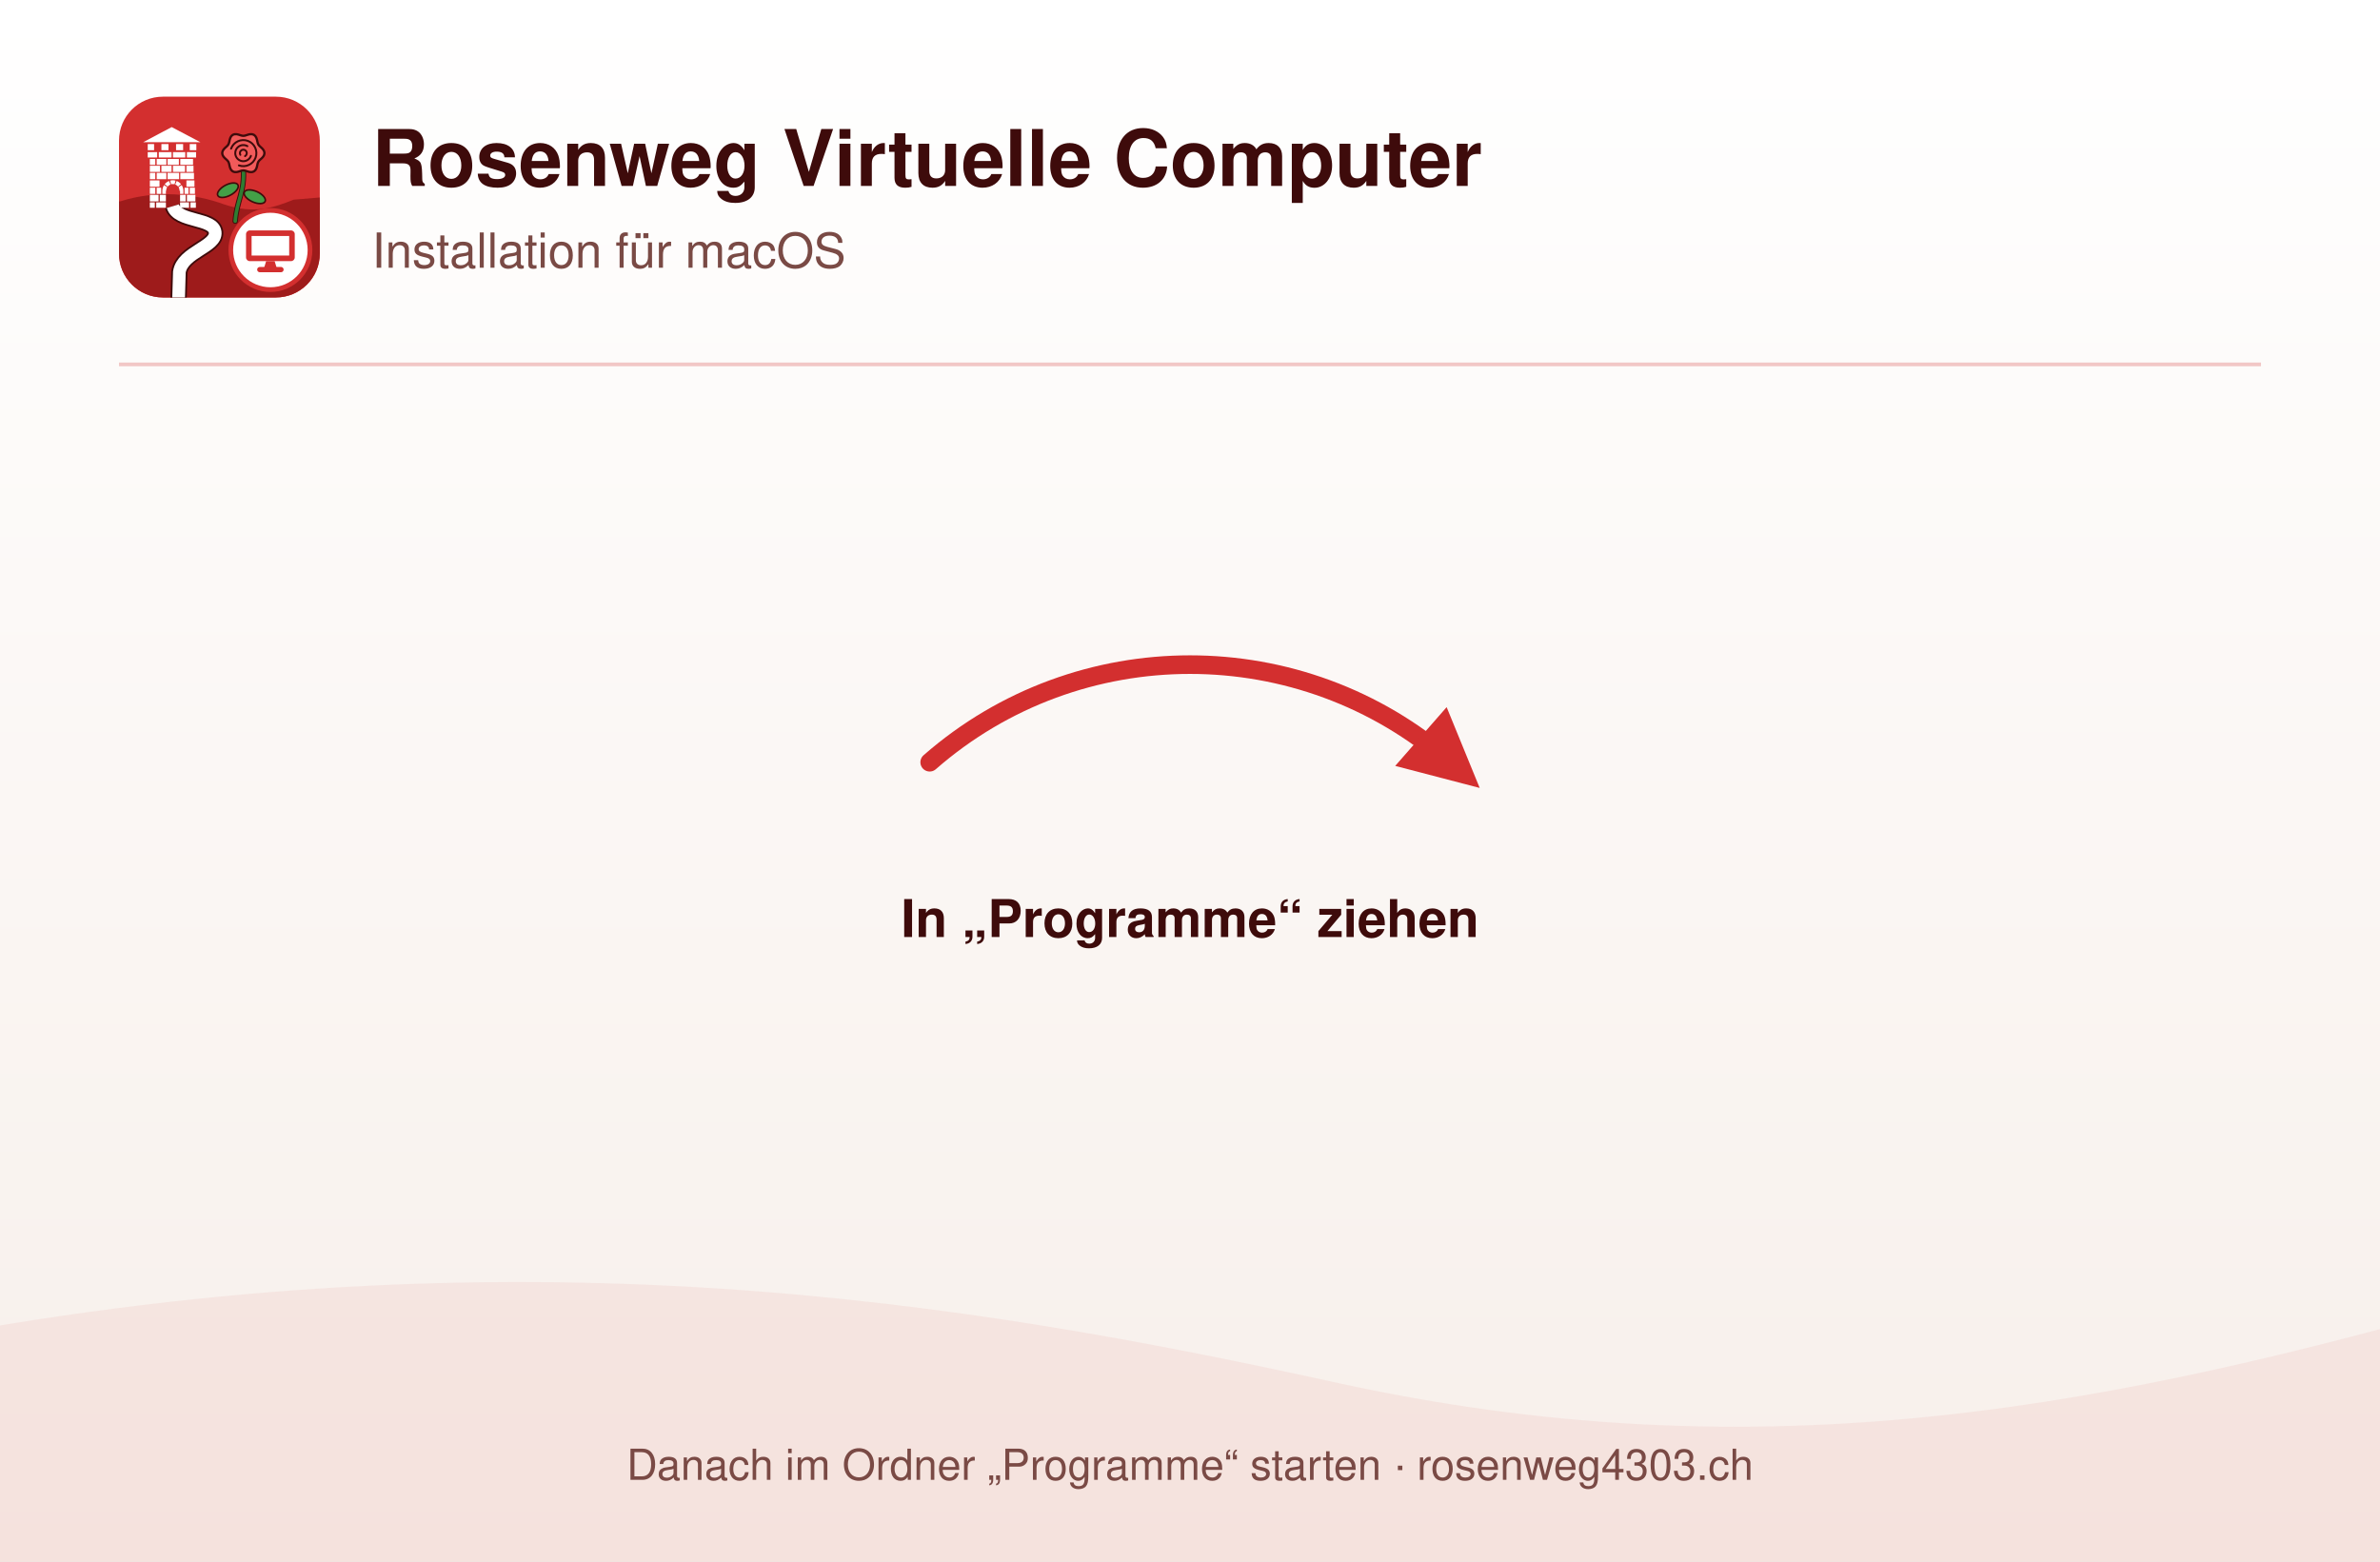
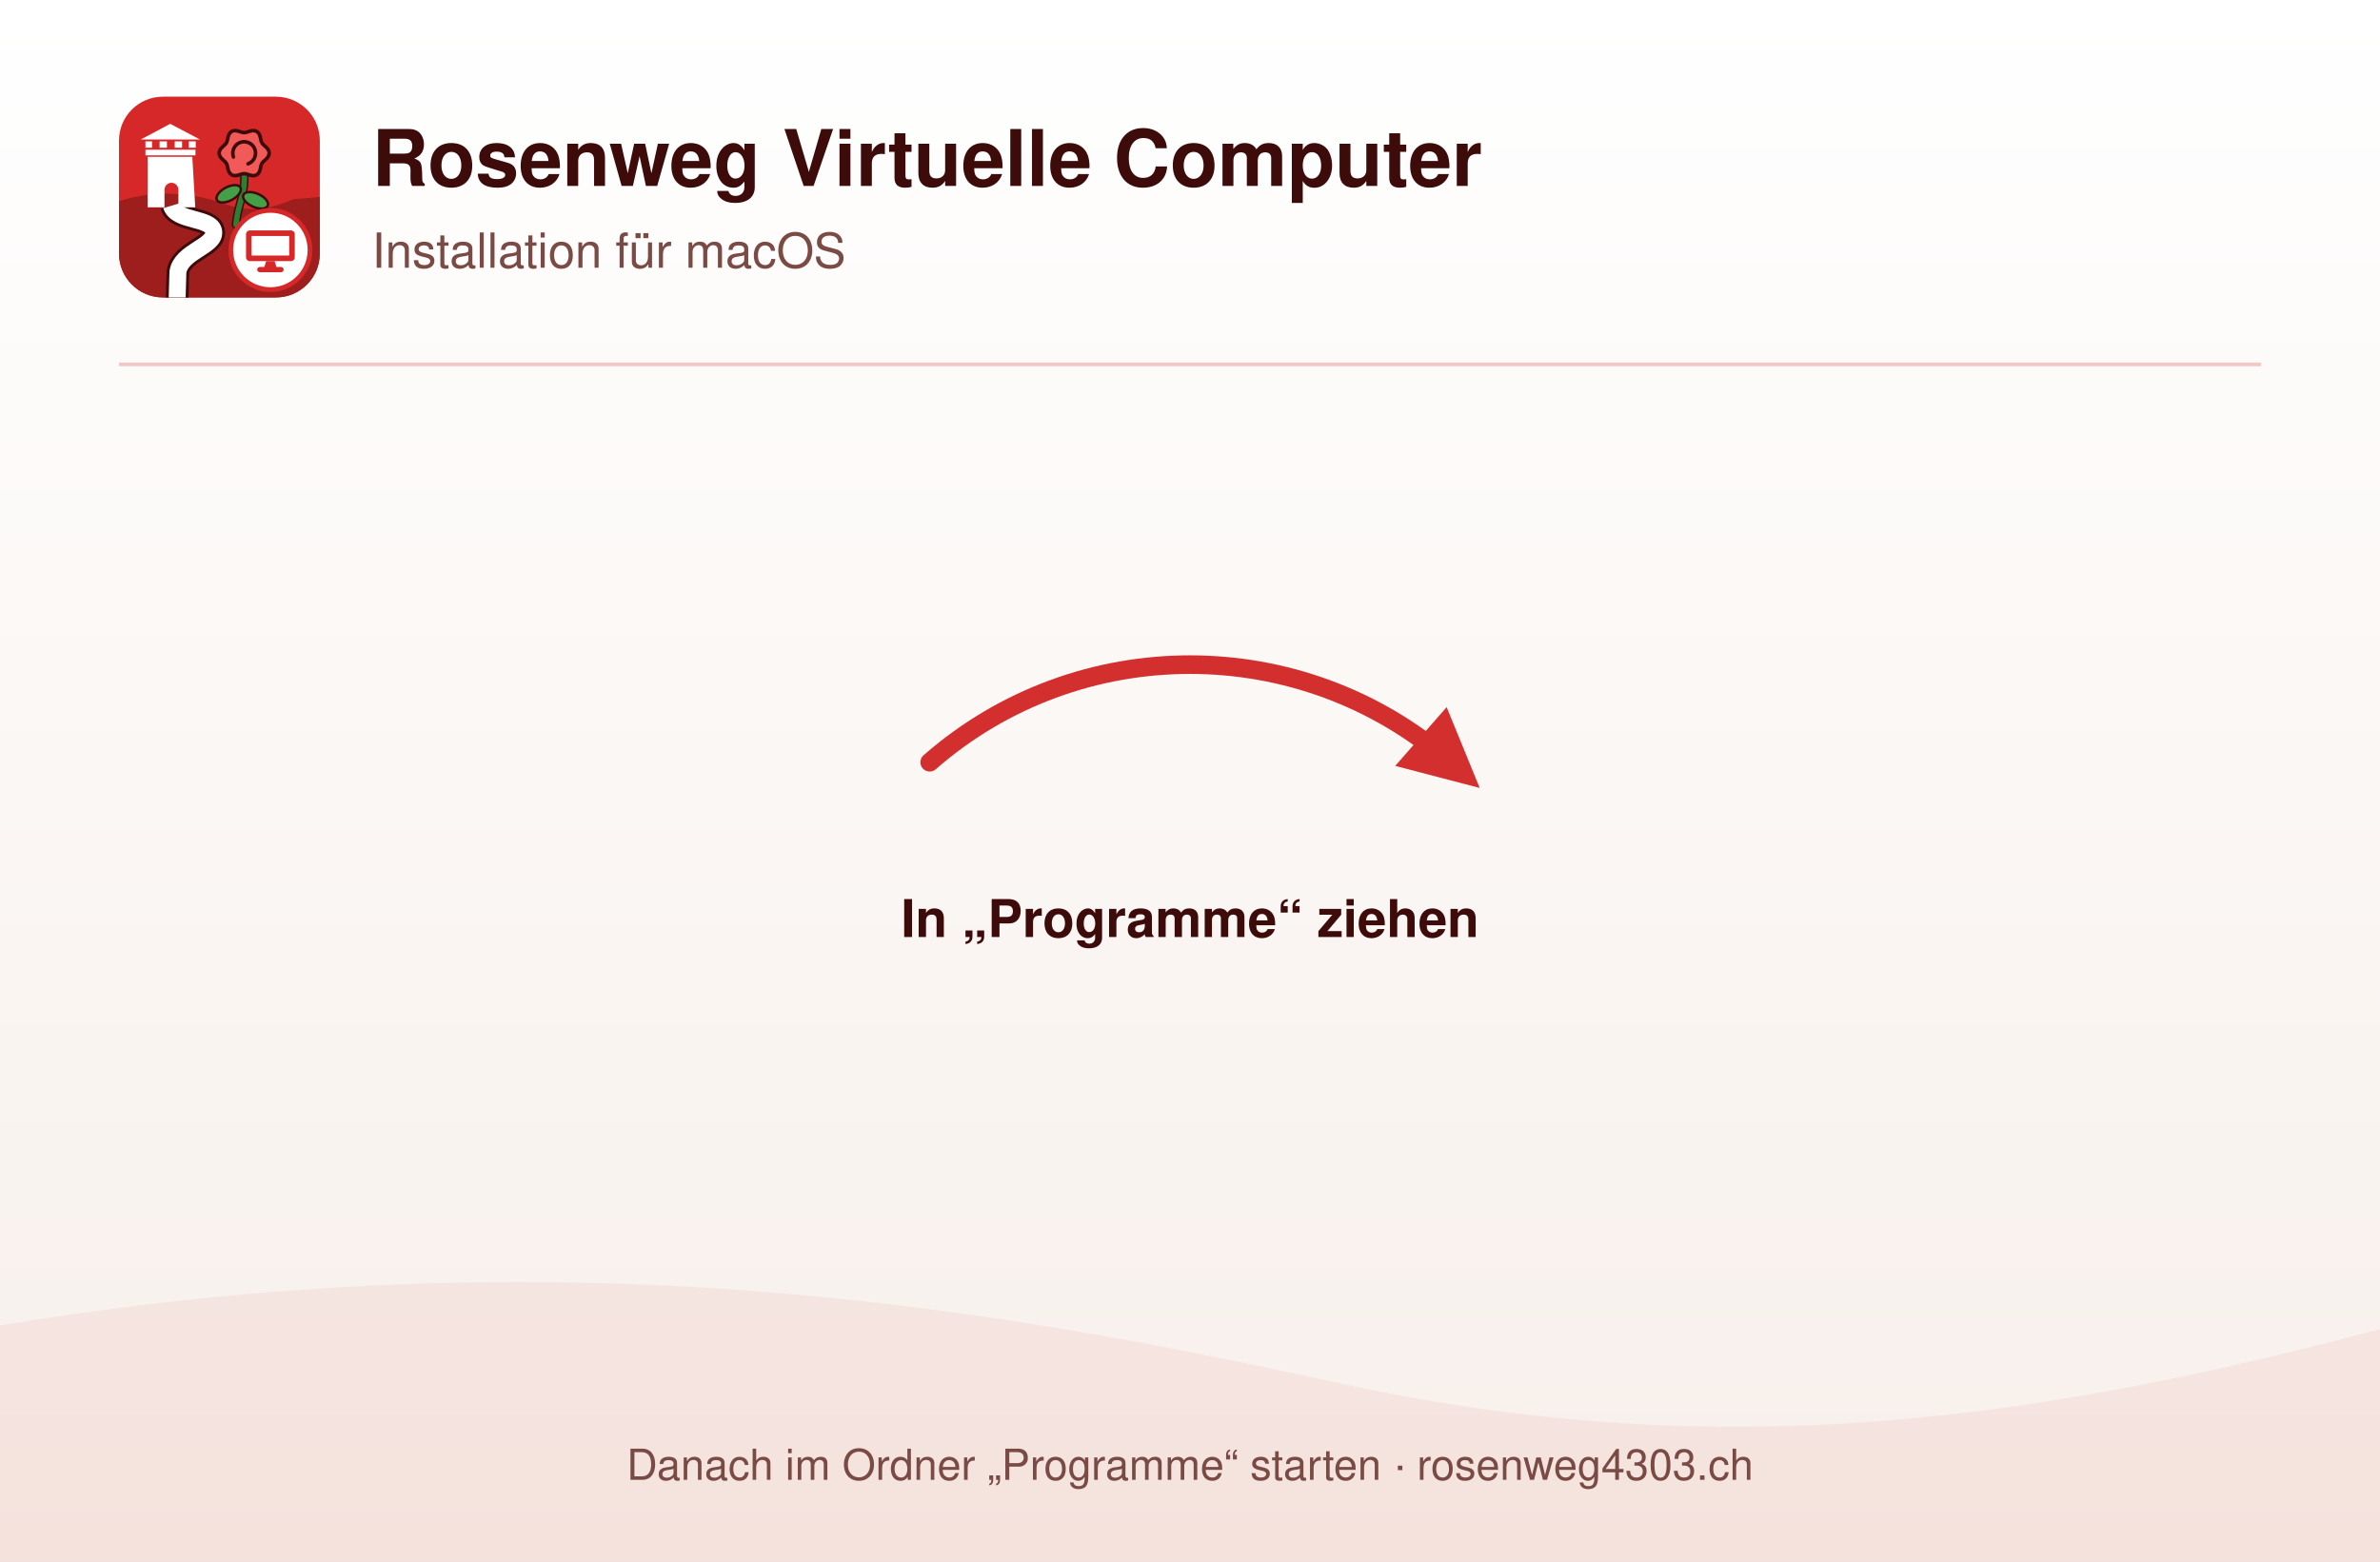
<svg xmlns="http://www.w3.org/2000/svg" width="640" height="420" viewBox="0 0 640 420">
  <defs>
    <linearGradient id="grund" x1="0" y1="0" x2="0" y2="1">
      <stop offset="0" stop-color="#FFFFFF" />
      <stop offset="1" stop-color="#F7EFEA" />
    </linearGradient>
    <marker id="spitze" viewBox="0 0 10 10" refX="5" refY="5" markerWidth="4.2" markerHeight="4.2" orient="auto-start-reverse">
      <path d="M0 0 L10 5 L0 10 Z" fill="#D32F2F" />
    </marker>
  </defs>
  <rect width="640" height="420" fill="url(#grund)" />
  <path d="M-20 360 C 140 330 260 350 360 372 C 470 396 560 380 660 352 L660 440 L-20 440 Z" fill="#D32F2F" opacity="0.07" />
  <svg x="32" y="26" width="54" height="54" viewBox="0 0 1024 1024">
    <defs>
      <clipPath id="feld">
        <rect width="1024" height="1024" rx="224" />
      </clipPath>
    </defs>
    <g clip-path="url(#feld)">
-       <rect width="1024" height="1024" fill="#D32F2F" />
+       <rect width="1024" height="1024" fill="#D62828" />
      <g transform="translate(24 14) scale(0.83)">
-         <path fill="#9E1B1B" d="M-300 646 L-20 626 C 200 556 430 576 620 646 C 800 706 920 666 1044 616 L1400 586 V1400 H-300 Z" />
-         <path d="M302 656 C 332 756 552 726 562 816 C 572 906 362 936 342 1060 L332 1400" fill="none" stroke="#3E0B0B" stroke-width="100" />
-         <path d="M302 656 C 332 756 552 726 562 816 C 572 906 362 936 342 1060 L332 1400" fill="none" stroke="#FFFFFF" stroke-width="78" />
-         <g transform="translate(93.9 145.3) scale(1.45)">
-           <path fill="#FFFFFF" fill-rule="evenodd" d="M138.5 17L18 81H260Z M37 89H64V115H37Z M95 89H125V115H95Z M157 89H187V115H157Z M215 89H243V115H215Z M37 123H77V146H37Z M84 123H138V146H84Z M144 123H196V146H144Z M203 123H242V146H203Z M46 152H69V177H46Z M75 152H116V177H75Z M121 152H169V177H121Z M175 152H229V177H175Z M46 181H89V207H46Z M95 181H138V207H95Z M144 181H195V207H144Z M201 181H231V207H201Z M46 211H69V238H46Z M75 211H116V238H75Z M121 211H170V238H121Z M175 211H233V238H175Z M46 243H87V270H46Z M201 243H235V270H201Z M46 274H69V300H46Z M75 274H94V300H75Z M193 274H210V300H193Z M215 274H237V300H215Z M46 304H83V332H46Z M88 304H114V332H88Z M174 304H198V332H174Z M203 304H239V332H203Z M46 336H67V359H46Z M73 336H114V359H73Z M174 336H212V359H174Z M218 336H241V359H218Z M99 287A44.5 44.5 0 0 1 106.1 262.9L119.5 271.6A28.5 28.5 0 0 0 115 287Z M109 258.9A44.5 44.5 0 0 1 127.4 245.5L133.2 260.4A28.5 28.5 0 0 0 121.4 269Z M132.1 244A44.5 44.5 0 0 1 154.9 244L150.8 259.4A28.5 28.5 0 0 0 136.2 259.4Z M159.6 245.5A44.5 44.5 0 0 1 178 258.9L165.6 269A28.5 28.5 0 0 0 153.8 260.4Z M180.9 262.9A44.5 44.5 0 0 1 188 287L172 287A28.5 28.5 0 0 0 167.5 271.6Z M99 287H114V300H99Z M174 287H188V300H174Z" />
+         <path fill="#9E1E1E" d="M-300 643 L-20 623 C 200 553 430 573 620 643 C 800 703 920 663 1044 613 L1400 583 V1400 H-300 Z" />
+         <path d="M293 653 C 323 753 543 723 553 813 C 563 903 353 933 333 1060 L323 1400" fill="none" stroke="#3E0B0B" stroke-width="139" />
+         <path d="M293 653 C 323 753 543 723 553 813 C 563 903 353 933 333 1060 L323 1400" fill="none" stroke="#FFFFFF" stroke-width="104" />
+         <g transform="translate(78.0 124.5) scale(1.5)">
+           <path fill="#FFFFFF" fill-rule="evenodd" d="M138.5 17L18 81H260Z M37 89H243V115H37Z M64 89V115H95V89Z M125 89V115H157V89Z M187 89V115H215V89Z M37 123H242V146H37Z M46 152H229L241 359H46Z M115 359V287A28.5 28.5 0 0 1 172 287V359Z" />
        </g>
-         <path d="M735 424 C 745 568 695 618 685 748" fill="none" stroke="#3E0B0B" stroke-width="33" stroke-linecap="round" />
-         <path d="M735 424 C 745 568 695 618 685 748" fill="none" stroke="#2E7D32" stroke-width="22" stroke-linecap="round" />
-         <ellipse cx="640" cy="558" rx="70" ry="34" transform="rotate(-28 640 558)" fill="#43A047" stroke="#3E0B0B" stroke-width="10" />
-         <ellipse cx="805" cy="598" rx="70" ry="34" transform="rotate(24 805 598)" fill="#43A047" stroke="#3E0B0B" stroke-width="10" />
-         <path d="M864.8 330.0 L862.7 341.2 L857.0 351.5 L849.0 360.5 L840.3 368.3 L832.7 375.6 L827.0 383.1 L823.3 391.8 L820.9 402.1 L818.4 413.4 L814.6 424.9 L808.5 435.0 L799.9 442.4 L789.2 446.2 L777.4 446.4 L765.5 444.0 L754.5 440.4 L744.4 437.4 L735.0 436.2 L725.6 437.4 L715.5 440.4 L704.5 444.0 L692.6 446.4 L680.8 446.2 L670.1 442.4 L661.5 435.0 L655.4 424.9 L651.6 413.4 L649.1 402.1 L646.7 391.8 L643.0 383.1 L637.3 375.6 L629.7 368.3 L621.0 360.5 L613.0 351.5 L607.3 341.2 L605.2 330.0 L607.3 318.8 L613.0 308.5 L621.0 299.5 L629.7 291.7 L637.3 284.4 L643.0 276.9 L646.7 268.2 L649.1 257.9 L651.6 246.6 L655.4 235.1 L661.5 225.0 L670.1 217.6 L680.8 213.8 L692.6 213.6 L704.5 216.0 L715.5 219.6 L725.6 222.6 L735.0 223.8 L744.4 222.6 L754.5 219.6 L765.5 216.0 L777.4 213.6 L789.2 213.8 L799.9 217.6 L808.5 225.0 L814.6 235.1 L818.4 246.6 L820.9 257.9 L823.3 268.2 L827.0 276.9 L832.7 284.4 L840.3 291.7 L849.0 299.5 L857.0 308.5 L862.7 318.8 L864.8 330.0Z" fill="#F25A5A" stroke="#3E0B0B" stroke-width="14" stroke-linejoin="round" />
-         <path d="M659.6 302.6 A80.2 80.2 0 1 1 707.6 405.4" fill="none" stroke="#3E0B0B" stroke-width="12" stroke-linecap="round" />
-         <path d="M781.6 347.0 A49.6 49.6 0 1 1 759.8 287.1" fill="none" stroke="#3E0B0B" stroke-width="12" stroke-linecap="round" />
-         <path d="M716.6 340.6 A21.2 21.2 0 1 1 745.6 348.4" fill="none" stroke="#3E0B0B" stroke-width="12" stroke-linecap="round" />
+         <path d="M740 442 C 750 590 700 640 690 770" fill="none" stroke="#3E0B0B" stroke-width="52" stroke-linecap="round" />
+         <path d="M740 442 C 750 590 700 640 690 770" fill="none" stroke="#2E7D32" stroke-width="34" stroke-linecap="round" />
+         <ellipse cx="645" cy="580" rx="82" ry="42" transform="rotate(-28 645 580)" fill="#43A047" stroke="#3E0B0B" stroke-width="15" />
+         <ellipse cx="810" cy="620" rx="82" ry="42" transform="rotate(24 810 620)" fill="#43A047" stroke="#3E0B0B" stroke-width="15" />
+         <path d="M894.0 330.0 L891.5 343.3 L884.8 355.5 L875.2 366.2 L865.0 375.5 L855.9 384.0 L849.1 393.0 L844.7 403.3 L841.9 415.5 L839.0 429.0 L834.5 442.6 L827.3 454.6 L817.0 463.4 L804.3 467.9 L790.3 468.1 L776.2 465.2 L763.1 461.0 L751.1 457.4 L740.0 456.0 L728.9 457.4 L716.9 461.0 L703.8 465.2 L689.7 468.1 L675.7 467.9 L663.0 463.4 L652.7 454.6 L645.5 442.6 L641.0 429.0 L638.1 415.5 L635.3 403.3 L630.9 393.0 L624.1 384.0 L615.0 375.5 L604.8 366.2 L595.2 355.5 L588.5 343.3 L586.0 330.0 L588.5 316.7 L595.2 304.5 L604.8 293.8 L615.0 284.5 L624.1 276.0 L630.9 267.0 L635.3 256.7 L638.1 244.5 L641.0 231.0 L645.5 217.4 L652.7 205.4 L663.0 196.6 L675.7 192.1 L689.7 191.9 L703.8 194.8 L716.9 199.0 L728.9 202.6 L740.0 204.0 L751.1 202.6 L763.1 199.0 L776.2 194.8 L790.3 191.9 L804.3 192.1 L817.0 196.6 L827.3 205.4 L834.5 217.4 L839.0 231.0 L841.9 244.5 L844.7 256.7 L849.1 267.0 L855.9 276.0 L865.0 284.5 L875.2 293.8 L884.8 304.5 L891.5 316.7 L894.0 330.0Z" fill="#F25A5A" stroke="#3E0B0B" stroke-width="22" stroke-linejoin="round" />
+         <path d="M674.2 353.9 A70.0 70.0 0 1 1 763.9 395.8" fill="none" stroke="#3E0B0B" stroke-width="22" stroke-linecap="round" />
      </g>
    </g>
-     <circle cx="772" cy="782" r="214" fill="#D32F2F" />
+     <circle cx="772" cy="782" r="214" fill="#D62828" />
    <circle cx="772" cy="782" r="190" fill="#FFFFFF" />
-     <g transform="translate(637.0 647.0) scale(0.675)" fill="#D32F2F">
+     <g transform="translate(637.0 647.0) scale(0.675)" fill="#D62828">
      <path fill-rule="evenodd" d="M44 52 H356 A28 28 0 0 1 384 80 V256 A28 28 0 0 1 356 284 H44 A28 28 0 0 1 16 256 V80 A28 28 0 0 1 44 52 Z M58 94 V242 H342 V94 Z" />
      <path d="M168 284 H232 L248 336 H152 Z" />
      <rect x="100" y="328" width="200" height="40" rx="20" />
    </g>
  </svg>
  <text x="100" y="50" font-family="Helvetica Neue, Helvetica, Arial, sans-serif" font-size="21" font-weight="700" fill="#3E0B0B">Rosenweg Virtuelle Computer</text>
  <text x="100" y="72" font-family="Helvetica Neue, Helvetica, Arial, sans-serif" font-size="13" fill="#7A4A45">Installation für macOS</text>
  <line x1="32" y1="98" x2="608" y2="98" stroke="#D32F2F" stroke-opacity="0.25" stroke-width="1" />
  <path d="M250 205 C 290 170 350 170 390 205" fill="none" stroke="#D32F2F" stroke-width="5" stroke-linecap="round" marker-end="url(#spitze)" />
  <text x="320" y="252" text-anchor="middle" font-family="Helvetica Neue, Helvetica, Arial, sans-serif" font-size="14" font-weight="600" fill="#3E0B0B">In „Programme“ ziehen</text>
  <text x="320" y="398" text-anchor="middle" font-family="Helvetica Neue, Helvetica, Arial, sans-serif" font-size="11.5" fill="#7A4A45">Danach im Ordner „Programme“ starten · rosenweg4303.ch</text>
</svg>
